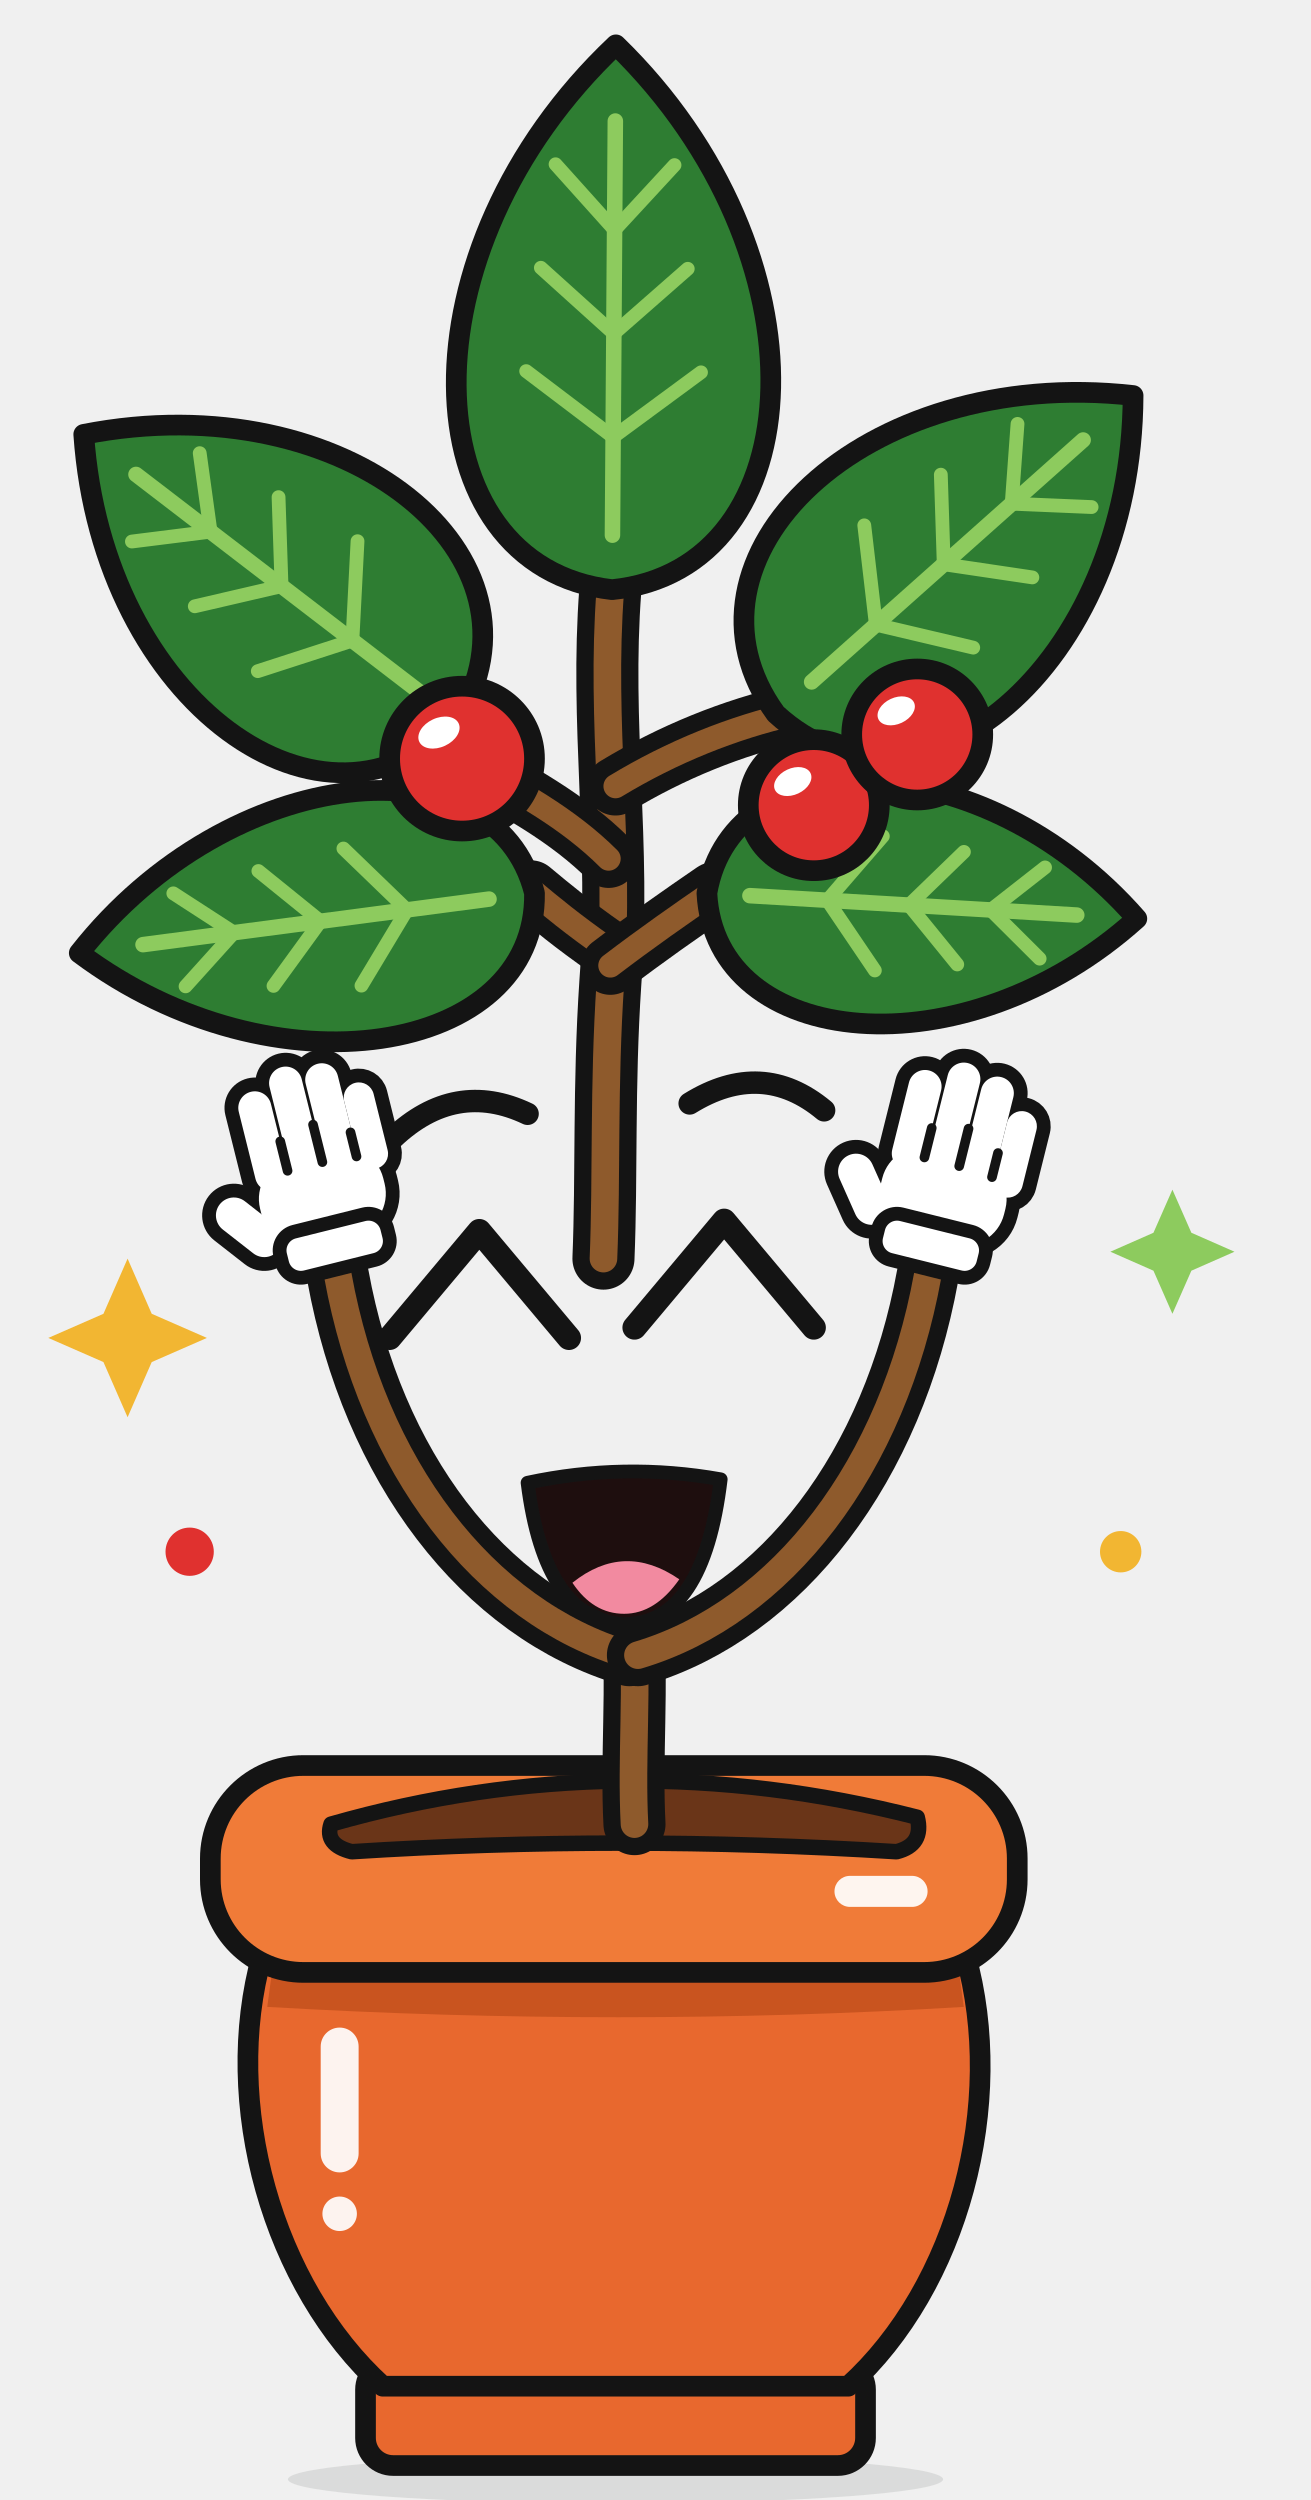
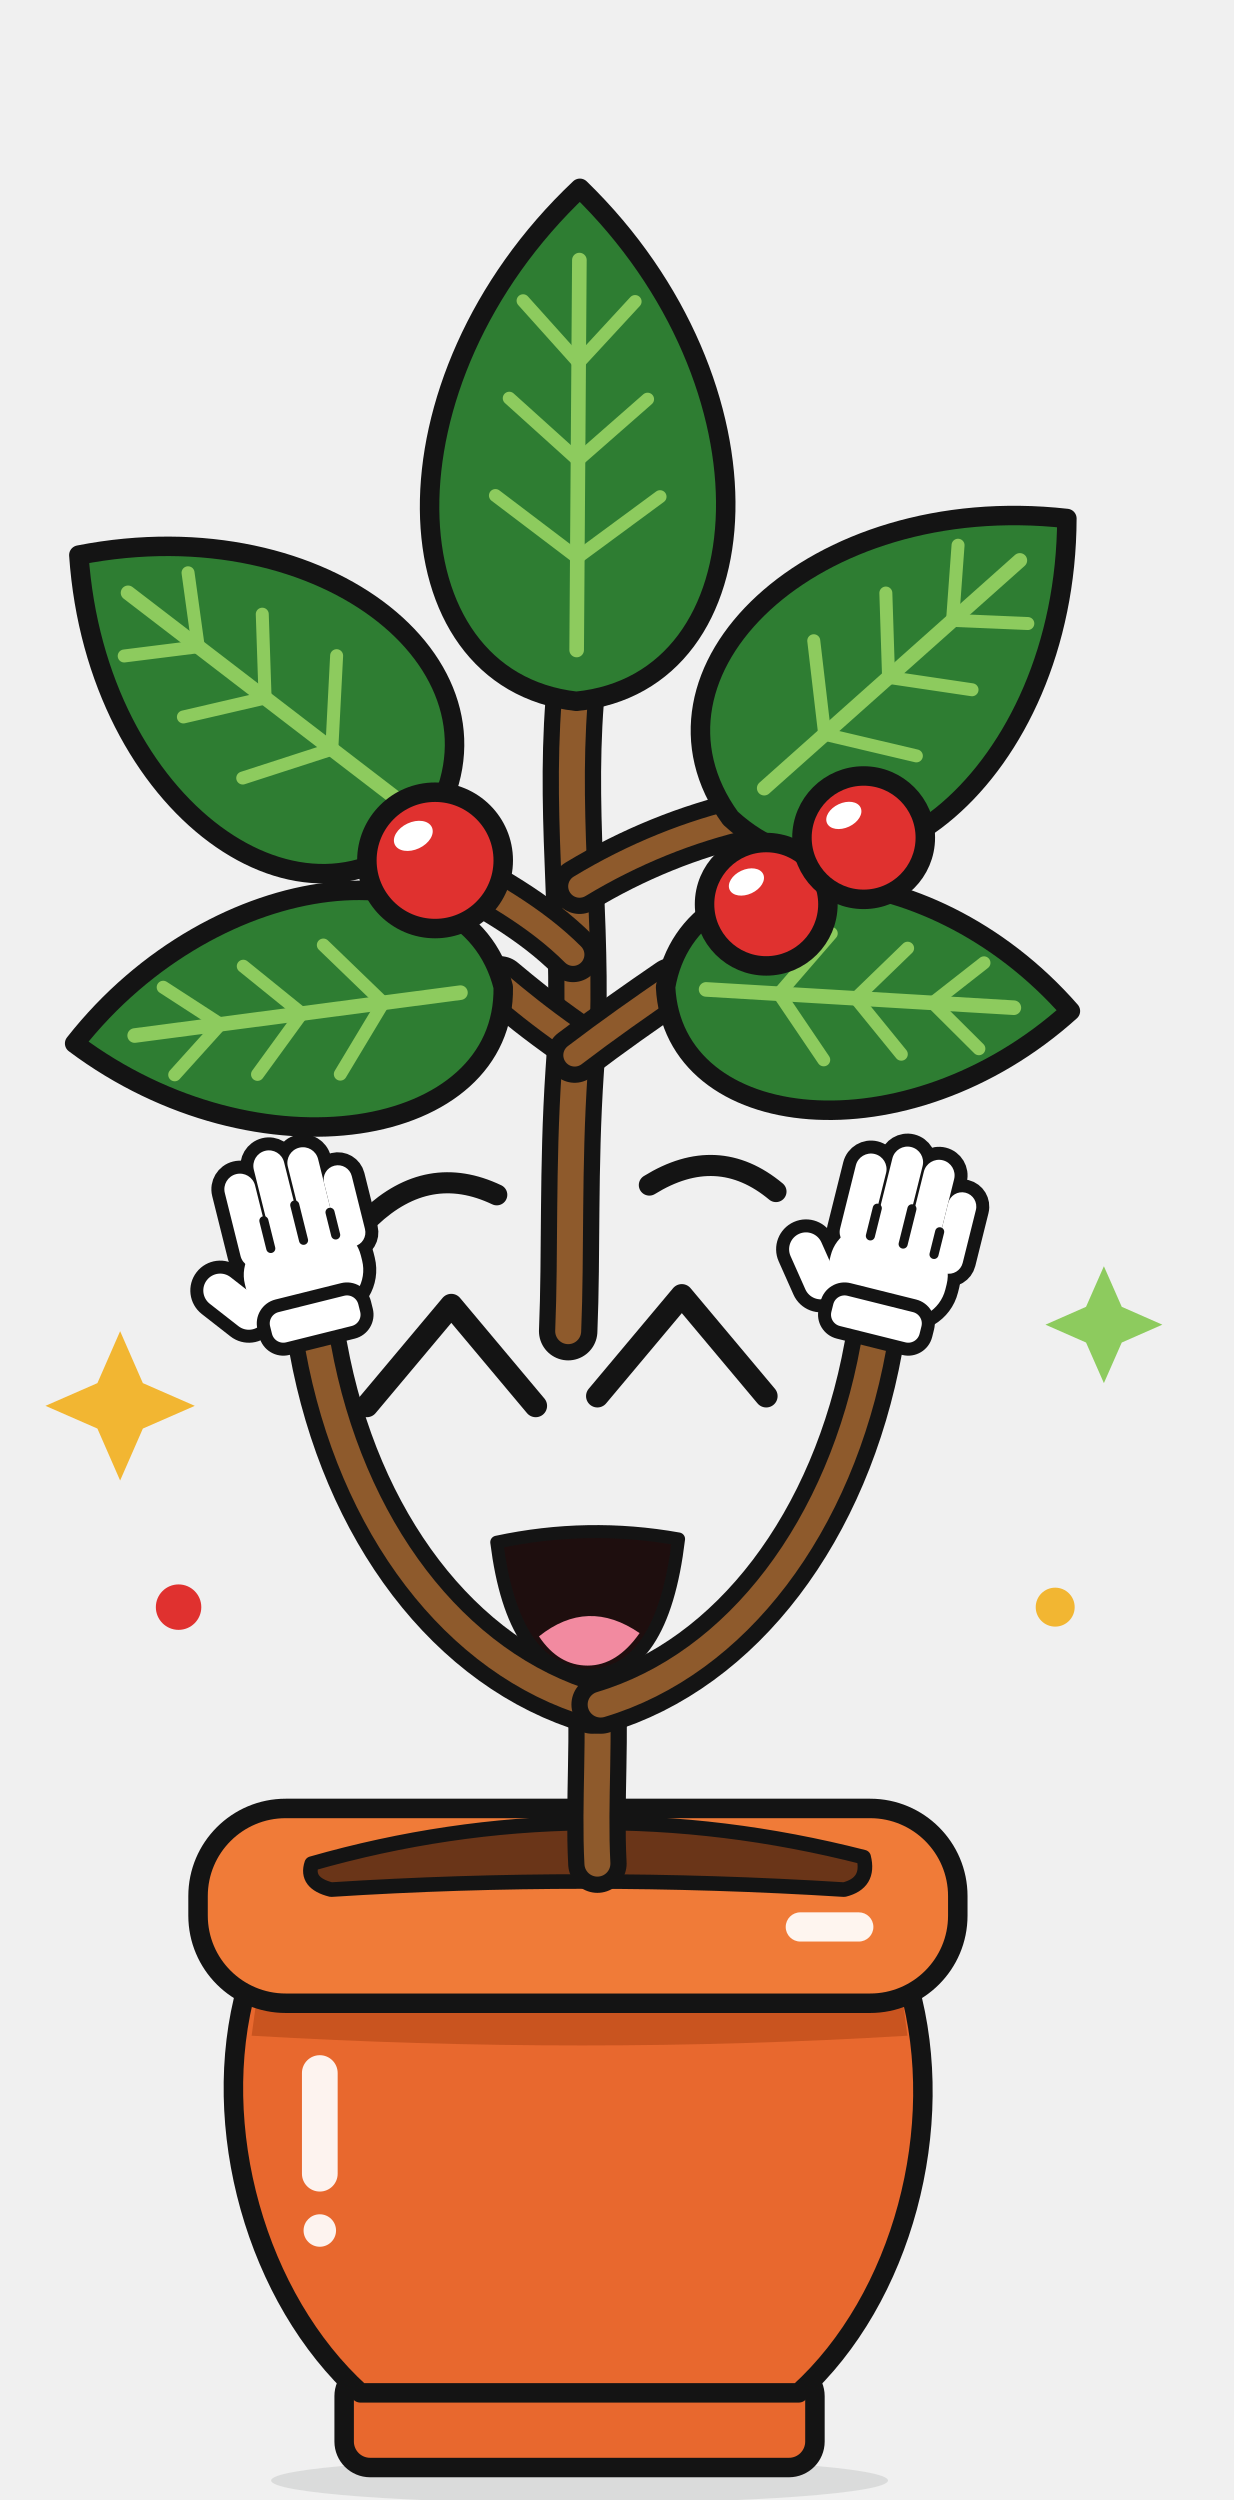
- <svg xmlns="http://www.w3.org/2000/svg" viewBox="140 30 760 1450" width="760" height="1450" role="img" aria-label="Pezinho, assistente SiSFarm">
+ <svg xmlns="http://www.w3.org/2000/svg" viewBox="140 -60 760 1540" width="760" height="1540" role="img" aria-label="Pezinho, assistente SiSFarm">
  <style>
.pz-root{transform-box:view-box;transform-origin:500px 1460px}
.pz-plant,.pz-wave,.pz-cheer-l,.pz-cheer-r,.pz-gesture{transform-box:view-box}
.pz-plant{transform-origin:505px 1090px;animation:pz-sway 4.2s ease-in-out infinite}
.pz-eyes{transform-box:fill-box;transform-origin:center;animation:pz-blink 4.8s infinite}
.pz-cherry{transform-box:fill-box;transform-origin:50% 0;animation:pz-swing 3s ease-in-out infinite}
.pz-c2{animation-delay:-1.2s}
.pz-wave{transform-origin:510px 990px;animation:pz-wave .9s ease-in-out infinite}
.pz-lines{animation:pz-fade .9s ease-in-out infinite}
.pz-talk{transform-box:fill-box;transform-origin:50% 0;animation:pz-talk .32s ease-in-out infinite alternate}
.pz-gesture{transform-origin:510px 990px;animation:pz-gest 1.6s ease-in-out infinite}
.pz-pensando .pz-pupil{animation:pz-look 3s ease-in-out infinite}
.pz-think circle{animation:pz-pulse 1.5s ease-in-out infinite}
.pz-think circle:nth-child(2){animation-delay:.25s}.pz-think circle:nth-child(3){animation-delay:.5s}
.pz-knock{transform-box:view-box;transform-origin:662px 896px;animation:pz-knock 1.5s ease-in infinite}
.pz-impact{opacity:0;animation:pz-impact 1.5s linear infinite}
.pz-alerta{animation:pz-lean 1.5s ease-in infinite}
.pz-toc{opacity:0;transform-box:fill-box;transform-origin:center;animation:pz-toc 1.5s linear infinite}
.pz-toc2{animation-name:pz-toc2}
@keyframes pz-knock{0%,30%{transform:translate(0,10px) scale(.55)}44%{transform:translate(24px,0) scale(1.22)}50%{transform:translate(14px,6px) scale(.92)}58%{transform:translate(24px,0) scale(1.24)}68%,100%{transform:translate(0,10px) scale(.55)}}
@keyframes pz-impact{0%,42%{opacity:0}44%{opacity:1}49%{opacity:0}56%{opacity:0}58%{opacity:1}64%,100%{opacity:0}}
@keyframes pz-lean{0%,30%,70%,100%{transform:rotate(0)}44%,58%{transform:rotate(2.5deg) scale(1.02)}}
@keyframes pz-toc{0%,42%{opacity:0;transform:scale(.6)}45%{opacity:1;transform:scale(1.1)}80%{opacity:1;transform:scale(1)}90%,100%{opacity:0}}
@keyframes pz-toc2{0%,56%{opacity:0;transform:scale(.6)}59%{opacity:1;transform:scale(1.1)}86%{opacity:1;transform:scale(1)}94%,100%{opacity:0}}
.pz-cheer-l{transform-origin:505px 990px;animation:pz-cheer-l .8s ease-in-out infinite}
.pz-cheer-r{transform-origin:510px 990px;animation:pz-cheer-r .8s ease-in-out infinite}
.pz-comemorando .pz-cherry{animation:pz-bounce .4s ease-in-out infinite alternate}
.pz-spark{transform-box:fill-box;transform-origin:center;animation:pz-twinkle 1.2s ease-in-out infinite}
.pz-s2{animation-delay:.4s}.pz-s3{animation-delay:.8s}
.pz-dormindo{animation:pz-breathe 3.6s ease-in-out infinite}
.pz-z{animation:pz-float 2.8s ease-in infinite;opacity:0}
.pz-z2{animation-delay:1.4s}
@keyframes pz-sway{0%,100%{transform:rotate(-1.6deg)}50%{transform:rotate(1.6deg)}}
@keyframes pz-blink{0%,93%,100%{transform:scaleY(1)}96%{transform:scaleY(.08)}}
@keyframes pz-swing{0%,100%{transform:rotate(-6deg)}50%{transform:rotate(6deg)}}
@keyframes pz-wave{0%,100%{transform:rotate(0)}50%{transform:rotate(-16deg)}}
@keyframes pz-fade{0%,100%{opacity:.2}50%{opacity:1}}
@keyframes pz-talk{from{transform:scaleY(1)}to{transform:scaleY(.45)}}
@keyframes pz-gest{0%,100%{transform:rotate(0)}50%{transform:rotate(-9deg)}}
@keyframes pz-look{0%,100%{transform:translate(0,0)}50%{transform:translate(-14px,4px)}}
@keyframes pz-pulse{0%,100%{opacity:.35}50%{opacity:1}}
@keyframes pz-pop{0%,100%{transform:scale(1)}50%{transform:scale(1.15)}}
@keyframes pz-jump{0%,100%{transform:translateY(0)}45%{transform:translateY(-80px)}}
@keyframes pz-cheer-l{0%,100%{transform:rotate(0)}50%{transform:rotate(10deg)}}
@keyframes pz-cheer-r{0%,100%{transform:rotate(0)}50%{transform:rotate(-10deg)}}
@keyframes pz-bounce{from{transform:translateY(0)}to{transform:translateY(-12px)}}
@keyframes pz-twinkle{0%,100%{transform:scale(.6);opacity:.4}50%{transform:scale(1.15);opacity:1}}
@keyframes pz-breathe{0%,100%{transform:rotate(3deg) translateY(0)}50%{transform:rotate(3deg) translateY(8px)}}
@keyframes pz-float{0%{opacity:0;transform:translate(0,20px)}25%{opacity:1}100%{opacity:0;transform:translate(30px,-70px)}}
.pz-zangado{animation:pz-rage .18s linear infinite}
.pz-shake-l,.pz-shake-r{transform-box:view-box}
.pz-shake-l{transform-origin:505px 990px;animation:pz-fist-l .3s ease-in-out infinite}
.pz-shake-r{transform-origin:510px 990px;animation:pz-fist-r .3s ease-in-out infinite}
.pz-blush{animation:pz-pulse 1s ease-in-out infinite}
.pz-steam{animation:pz-steam 1.6s ease-out infinite;opacity:0}
.pz-steam2{animation-delay:.8s}
.pz-vein{transform-box:fill-box;transform-origin:center;animation:pz-pop .5s ease-in-out infinite}
@keyframes pz-rage{0%,100%{transform:translateX(0)}25%{transform:translateX(-6px) rotate(-.6deg)}75%{transform:translateX(6px) rotate(.6deg)}}
@keyframes pz-fist-l{0%,100%{transform:rotate(0)}50%{transform:rotate(9deg)}}
@keyframes pz-fist-r{0%,100%{transform:rotate(0)}50%{transform:rotate(-9deg)}}
@keyframes pz-steam{0%{opacity:0;transform:translateY(20px) scale(.6)}30%{opacity:1}100%{opacity:0;transform:translateY(-90px) scale(1.15)}}
@media (prefers-reduced-motion:reduce){.pz-root,.pz-root *{animation:none!important}}
.pz-root.is-comemorando{animation:pz-jump .8s ease-in-out infinite}
</style>
  <g class="pz-root is-comemorando">
    <ellipse cx="497" cy="1468" rx="190" ry="14" fill="#16201A" opacity=".1" />
    <rect x="352" y="1400" width="290" height="60" rx="16" fill="#E8682E" stroke="#141414" stroke-width="12" />
    <path d="M292 1164C268 1250 298 1356 362 1414H632C696 1356 724 1250 700 1164Z" fill="#E8682E" stroke="#141414" stroke-width="12" stroke-linejoin="round" />
    <path d="M298 1172H696L699 1194Q500 1206 295 1194Z" fill="#C9541F" />
    <rect x="326" y="1206" width="22" height="84" rx="11" fill="#fff" opacity=".92" />
    <circle cx="337" cy="1314" r="10" fill="#fff" opacity=".92" />
    <rect x="262" y="1054" width="468" height="120" rx="54" fill="#F07B38" stroke="#141414" stroke-width="12" />
    <rect x="624" y="1118" width="54" height="18" rx="9" fill="#fff" opacity=".92" />
    <path d="M332 1088Q500 1040 672 1084Q676 1100 660 1104Q500 1094 344 1104Q328 1100 332 1088Z" fill="#6A3518" stroke="#141414" stroke-width="9" stroke-linejoin="round" />
    <g class="pz-plant pz-comemorando">
      <path d="M494 372C488 450 500 520 494 600C490 660 492 712 490 760" fill="none" stroke="#141414" stroke-width="36" stroke-linecap="round" stroke-linejoin="round" />
      <path d="M494 372C488 450 500 520 494 600C490 660 492 712 490 760" fill="none" stroke="#8E5A2C" stroke-width="16" stroke-linecap="round" stroke-linejoin="round" />
      <path d="M493 528C470 505 440 488 405 470" fill="none" stroke="#141414" stroke-width="34" stroke-linecap="round" stroke-linejoin="round" />
      <path d="M493 528C470 505 440 488 405 470" fill="none" stroke="#8E5A2C" stroke-width="14" stroke-linecap="round" stroke-linejoin="round" />
      <path d="M492 580C472 566 460 556 448 546" fill="none" stroke="#141414" stroke-width="34" stroke-linecap="round" stroke-linejoin="round" />
      <path d="M492 580C472 566 460 556 448 546" fill="none" stroke="#8E5A2C" stroke-width="14" stroke-linecap="round" stroke-linejoin="round" />
      <path d="M497 486C530 466 565 452 600 444" fill="none" stroke="#141414" stroke-width="34" stroke-linecap="round" stroke-linejoin="round" />
      <path d="M497 486C530 466 565 452 600 444" fill="none" stroke="#8E5A2C" stroke-width="14" stroke-linecap="round" stroke-linejoin="round" />
      <path d="M494 590C515 574 535 560 554 547" fill="none" stroke="#141414" stroke-width="34" stroke-linecap="round" stroke-linejoin="round" />
      <path d="M494 590C515 574 535 560 554 547" fill="none" stroke="#8E5A2C" stroke-width="14" stroke-linecap="round" stroke-linejoin="round" />
      <g class="pz-ll" transform="translate(405 448) rotate(-52.5)">
        <path d="M0 0C110.4 -10.9 117.5 -169.2 0 -272.8C-117.5 -169.2 -110.4 -10.9 0 0Z" fill="#2E7D32" stroke="#141414" stroke-width="12" stroke-linejoin="round" />
        <path d="M0 -27.3V-234.6" stroke="#8DCB5E" stroke-width="9" stroke-linecap="round" />
        <path d="M0 -76.4L-47.5 -109.1" stroke="#8DCB5E" stroke-width="8" stroke-linecap="round" />
        <path d="M0 -76.4L47.5 -109.1" stroke="#8DCB5E" stroke-width="8" stroke-linecap="round" />
        <path d="M0 -128.2L-39.9 -161.0" stroke="#8DCB5E" stroke-width="8" stroke-linecap="round" />
        <path d="M0 -128.2L39.9 -161.0" stroke="#8DCB5E" stroke-width="8" stroke-linecap="round" />
        <path d="M0 -180.1L-32.3 -212.8" stroke="#8DCB5E" stroke-width="8" stroke-linecap="round" />
        <path d="M0 -180.1L32.3 -212.8" stroke="#8DCB5E" stroke-width="8" stroke-linecap="round" />
      </g>
      <g class="pz-lr" transform="translate(590 444) rotate(48.3)">
        <path d="M0 0C110.4 -11.1 117.5 -172.1 0 -277.5C-117.5 -172.1 -110.4 -11.1 0 0Z" fill="#2E7D32" stroke="#141414" stroke-width="12" stroke-linejoin="round" />
        <path d="M0 -27.8V-238.7" stroke="#8DCB5E" stroke-width="9" stroke-linecap="round" />
        <path d="M0 -77.7L-47.5 -111.0" stroke="#8DCB5E" stroke-width="8" stroke-linecap="round" />
        <path d="M0 -77.7L47.5 -111.0" stroke="#8DCB5E" stroke-width="8" stroke-linecap="round" />
        <path d="M0 -130.4L-39.9 -163.7" stroke="#8DCB5E" stroke-width="8" stroke-linecap="round" />
        <path d="M0 -130.4L39.9 -163.7" stroke="#8DCB5E" stroke-width="8" stroke-linecap="round" />
        <path d="M0 -183.2L-32.3 -216.5" stroke="#8DCB5E" stroke-width="8" stroke-linecap="round" />
        <path d="M0 -183.2L32.3 -216.5" stroke="#8DCB5E" stroke-width="8" stroke-linecap="round" />
      </g>
      <g class="pz-ll2" transform="translate(450 548) rotate(-97.5)">
        <path d="M0 0C93.0 -10.7 99.0 -165.1 0 -266.3C-99.0 -165.1 -93.0 -10.7 0 0Z" fill="#2E7D32" stroke="#141414" stroke-width="12" stroke-linejoin="round" />
        <path d="M0 -26.6V-229.0" stroke="#8DCB5E" stroke-width="9" stroke-linecap="round" />
        <path d="M0 -74.6L-40.1 -106.5" stroke="#8DCB5E" stroke-width="8" stroke-linecap="round" />
        <path d="M0 -74.6L40.1 -106.5" stroke="#8DCB5E" stroke-width="8" stroke-linecap="round" />
        <path d="M0 -125.2L-33.6 -157.1" stroke="#8DCB5E" stroke-width="8" stroke-linecap="round" />
        <path d="M0 -125.2L33.6 -157.1" stroke="#8DCB5E" stroke-width="8" stroke-linecap="round" />
        <path d="M0 -175.8L-27.2 -207.7" stroke="#8DCB5E" stroke-width="8" stroke-linecap="round" />
        <path d="M0 -175.8L27.2 -207.7" stroke="#8DCB5E" stroke-width="8" stroke-linecap="round" />
      </g>
      <g class="pz-lr2" transform="translate(550 548) rotate(93.4)">
        <path d="M0 0C90.5 -10.0 96.4 -154.9 0 -249.8C-96.4 -154.9 -90.5 -10.0 0 0Z" fill="#2E7D32" stroke="#141414" stroke-width="12" stroke-linejoin="round" />
        <path d="M0 -25.0V-214.9" stroke="#8DCB5E" stroke-width="9" stroke-linecap="round" />
        <path d="M0 -70.0L-39.0 -99.9" stroke="#8DCB5E" stroke-width="8" stroke-linecap="round" />
        <path d="M0 -70.0L39.0 -99.9" stroke="#8DCB5E" stroke-width="8" stroke-linecap="round" />
        <path d="M0 -117.4L-32.7 -147.4" stroke="#8DCB5E" stroke-width="8" stroke-linecap="round" />
        <path d="M0 -117.4L32.7 -147.4" stroke="#8DCB5E" stroke-width="8" stroke-linecap="round" />
        <path d="M0 -164.9L-26.5 -194.9" stroke="#8DCB5E" stroke-width="8" stroke-linecap="round" />
        <path d="M0 -164.9L26.5 -194.9" stroke="#8DCB5E" stroke-width="8" stroke-linecap="round" />
      </g>
      <g class="pz-lc" transform="translate(495 372) rotate(0.4)">
        <path d="M0 0C117.8 -12.6 125.4 -195.9 0 -316.0C-125.4 -195.9 -117.8 -12.6 0 0Z" fill="#2E7D32" stroke="#141414" stroke-width="12" stroke-linejoin="round" />
        <path d="M0 -31.6V-271.8" stroke="#8DCB5E" stroke-width="9" stroke-linecap="round" />
        <path d="M0 -88.5L-50.7 -126.4" stroke="#8DCB5E" stroke-width="8" stroke-linecap="round" />
        <path d="M0 -88.5L50.7 -126.4" stroke="#8DCB5E" stroke-width="8" stroke-linecap="round" />
        <path d="M0 -148.5L-42.6 -186.4" stroke="#8DCB5E" stroke-width="8" stroke-linecap="round" />
        <path d="M0 -148.5L42.6 -186.4" stroke="#8DCB5E" stroke-width="8" stroke-linecap="round" />
        <path d="M0 -208.6L-34.5 -246.5" stroke="#8DCB5E" stroke-width="8" stroke-linecap="round" />
        <path d="M0 -208.6L34.5 -246.5" stroke="#8DCB5E" stroke-width="8" stroke-linecap="round" />
      </g>
      <g class="pz-cherry">
        <circle cx="408" cy="470" r="42" fill="#E0312F" stroke="#141414" stroke-width="12" />
        <ellipse cx="394.6" cy="454.9" rx="12.6" ry="8.4" fill="#fff" transform="rotate(-25 394.6 454.9)" />
      </g>
      <g class="pz-cherry pz-c2">
        <circle cx="612" cy="497" r="38" fill="#E0312F" stroke="#141414" stroke-width="12" />
        <ellipse cx="599.8" cy="483.3" rx="11.4" ry="7.6" fill="#fff" transform="rotate(-25 599.8 483.3)" />
      </g>
      <g class="pz-cherry">
        <circle cx="672" cy="456" r="38" fill="#E0312F" stroke="#141414" stroke-width="12" />
        <ellipse cx="659.8" cy="442.3" rx="11.4" ry="7.6" fill="#fff" transform="rotate(-25 659.8 442.3)" />
      </g>
      <path d="M508 1088C506 1050 510 1010 507 962" fill="none" stroke="#141414" stroke-width="36" stroke-linecap="round" stroke-linejoin="round" />
      <path d="M508 1088C506 1050 510 1010 507 962" fill="none" stroke="#8E5A2C" stroke-width="16" stroke-linecap="round" stroke-linejoin="round" />
      <path d="M488 958H528" stroke="#141414" stroke-width="10" stroke-linecap="round" />
      <path d="M366 806l52-62 52 62M508 800l52-62 52 62" fill="none" stroke="#141414" stroke-width="14" stroke-linecap="round" stroke-linejoin="round" />
      <path class="pz-brows" d="M368 690Q404 656 446 676M540 670Q582 644 618 674" fill="none" stroke="#141414" stroke-width="13" stroke-linecap="round" />
      <path d="M446 890Q502 878 558 888Q548 972 502 972Q456 970 446 890Z" fill="#1E0E0E" stroke="#141414" stroke-width="8" stroke-linejoin="round" />
      <path d="M472 948Q502 924 534 946Q520 966 502 966Q484 966 472 948Z" fill="#F28AA0" />
      <g class="pz-cheer-l">
        <path d="M505 990C420 965 356 880 336 770" fill="none" stroke="#141414" stroke-width="36" stroke-linecap="round" stroke-linejoin="round" />
        <path d="M505 990C420 965 356 880 336 770" fill="none" stroke="#8E5A2C" stroke-width="16" stroke-linecap="round" stroke-linejoin="round" />
        <g class="" transform="translate(332 744) rotate(-14) scale(.8)">
          <g fill="#141414" stroke="#141414" stroke-width="20" stroke-linejoin="round">
            <rect x="-46" y="-58" width="92" height="64" rx="30" />
            <rect x="-44" y="-112" width="24" height="74" rx="12" />
            <rect x="-18" y="-124" width="24" height="86" rx="12" />
            <rect x="8" y="-120" width="24" height="82" rx="12" />
            <rect x="32" y="-100" width="22" height="64" rx="11" />
            <rect x="-70" y="-44" width="26" height="54" rx="13" transform="rotate(-38 -57 -17)" />
          </g>
          <g fill="#fff">
            <rect x="-46" y="-58" width="92" height="64" rx="30" />
            <rect x="-44" y="-112" width="24" height="74" rx="12" />
            <rect x="-18" y="-124" width="24" height="86" rx="12" />
            <rect x="8" y="-120" width="24" height="82" rx="12" />
            <rect x="32" y="-100" width="22" height="64" rx="11" />
            <rect x="-70" y="-44" width="26" height="54" rx="13" transform="rotate(-38 -57 -17)" />
          </g>
          <path d="M-20 -50v-22M6 -50v-28M31 -48v-18" stroke="#141414" stroke-width="7" stroke-linecap="round" />
          <rect x="-40" y="-6" width="80" height="34" rx="14" fill="#fff" stroke="#141414" stroke-width="10" />
        </g>
      </g>
      <g class="pz-cheer-r">
        <path d="M510 990C594 965 658 880 678 770" fill="none" stroke="#141414" stroke-width="36" stroke-linecap="round" stroke-linejoin="round" />
        <path d="M510 990C594 965 658 880 678 770" fill="none" stroke="#8E5A2C" stroke-width="16" stroke-linecap="round" stroke-linejoin="round" />
        <g class="" transform="translate(682 744) rotate(14) scale(.8)">
          <g fill="#141414" stroke="#141414" stroke-width="20" stroke-linejoin="round">
            <rect x="-46" y="-58" width="92" height="64" rx="30" />
            <rect x="-44" y="-112" width="24" height="74" rx="12" />
            <rect x="-18" y="-124" width="24" height="86" rx="12" />
            <rect x="8" y="-120" width="24" height="82" rx="12" />
            <rect x="32" y="-100" width="22" height="64" rx="11" />
            <rect x="-70" y="-44" width="26" height="54" rx="13" transform="rotate(-38 -57 -17)" />
          </g>
          <g fill="#fff">
            <rect x="-46" y="-58" width="92" height="64" rx="30" />
            <rect x="-44" y="-112" width="24" height="74" rx="12" />
            <rect x="-18" y="-124" width="24" height="86" rx="12" />
            <rect x="8" y="-120" width="24" height="82" rx="12" />
            <rect x="32" y="-100" width="22" height="64" rx="11" />
            <rect x="-70" y="-44" width="26" height="54" rx="13" transform="rotate(-38 -57 -17)" />
          </g>
          <path d="M-20 -50v-22M6 -50v-28M31 -48v-18" stroke="#141414" stroke-width="7" stroke-linecap="round" />
          <rect x="-40" y="-6" width="80" height="34" rx="14" fill="#fff" stroke="#141414" stroke-width="10" />
        </g>
      </g>
    </g>
    <g class="pz-spark">
      <path d="M214 760l14 32 32 14-32 14-14 32-14-32-32-14 32-14z" fill="#F2B632" />
    </g>
    <g class="pz-spark pz-s2">
      <path d="M820 720l11 25 25 11-25 11-11 25-11-25-25-11 25-11z" fill="#8DCB5E" />
    </g>
    <g class="pz-spark pz-s3">
      <circle cx="250" cy="930" r="14" fill="#E0312F" />
      <circle cx="790" cy="930" r="12" fill="#F2B632" />
    </g>
  </g>
</svg>
